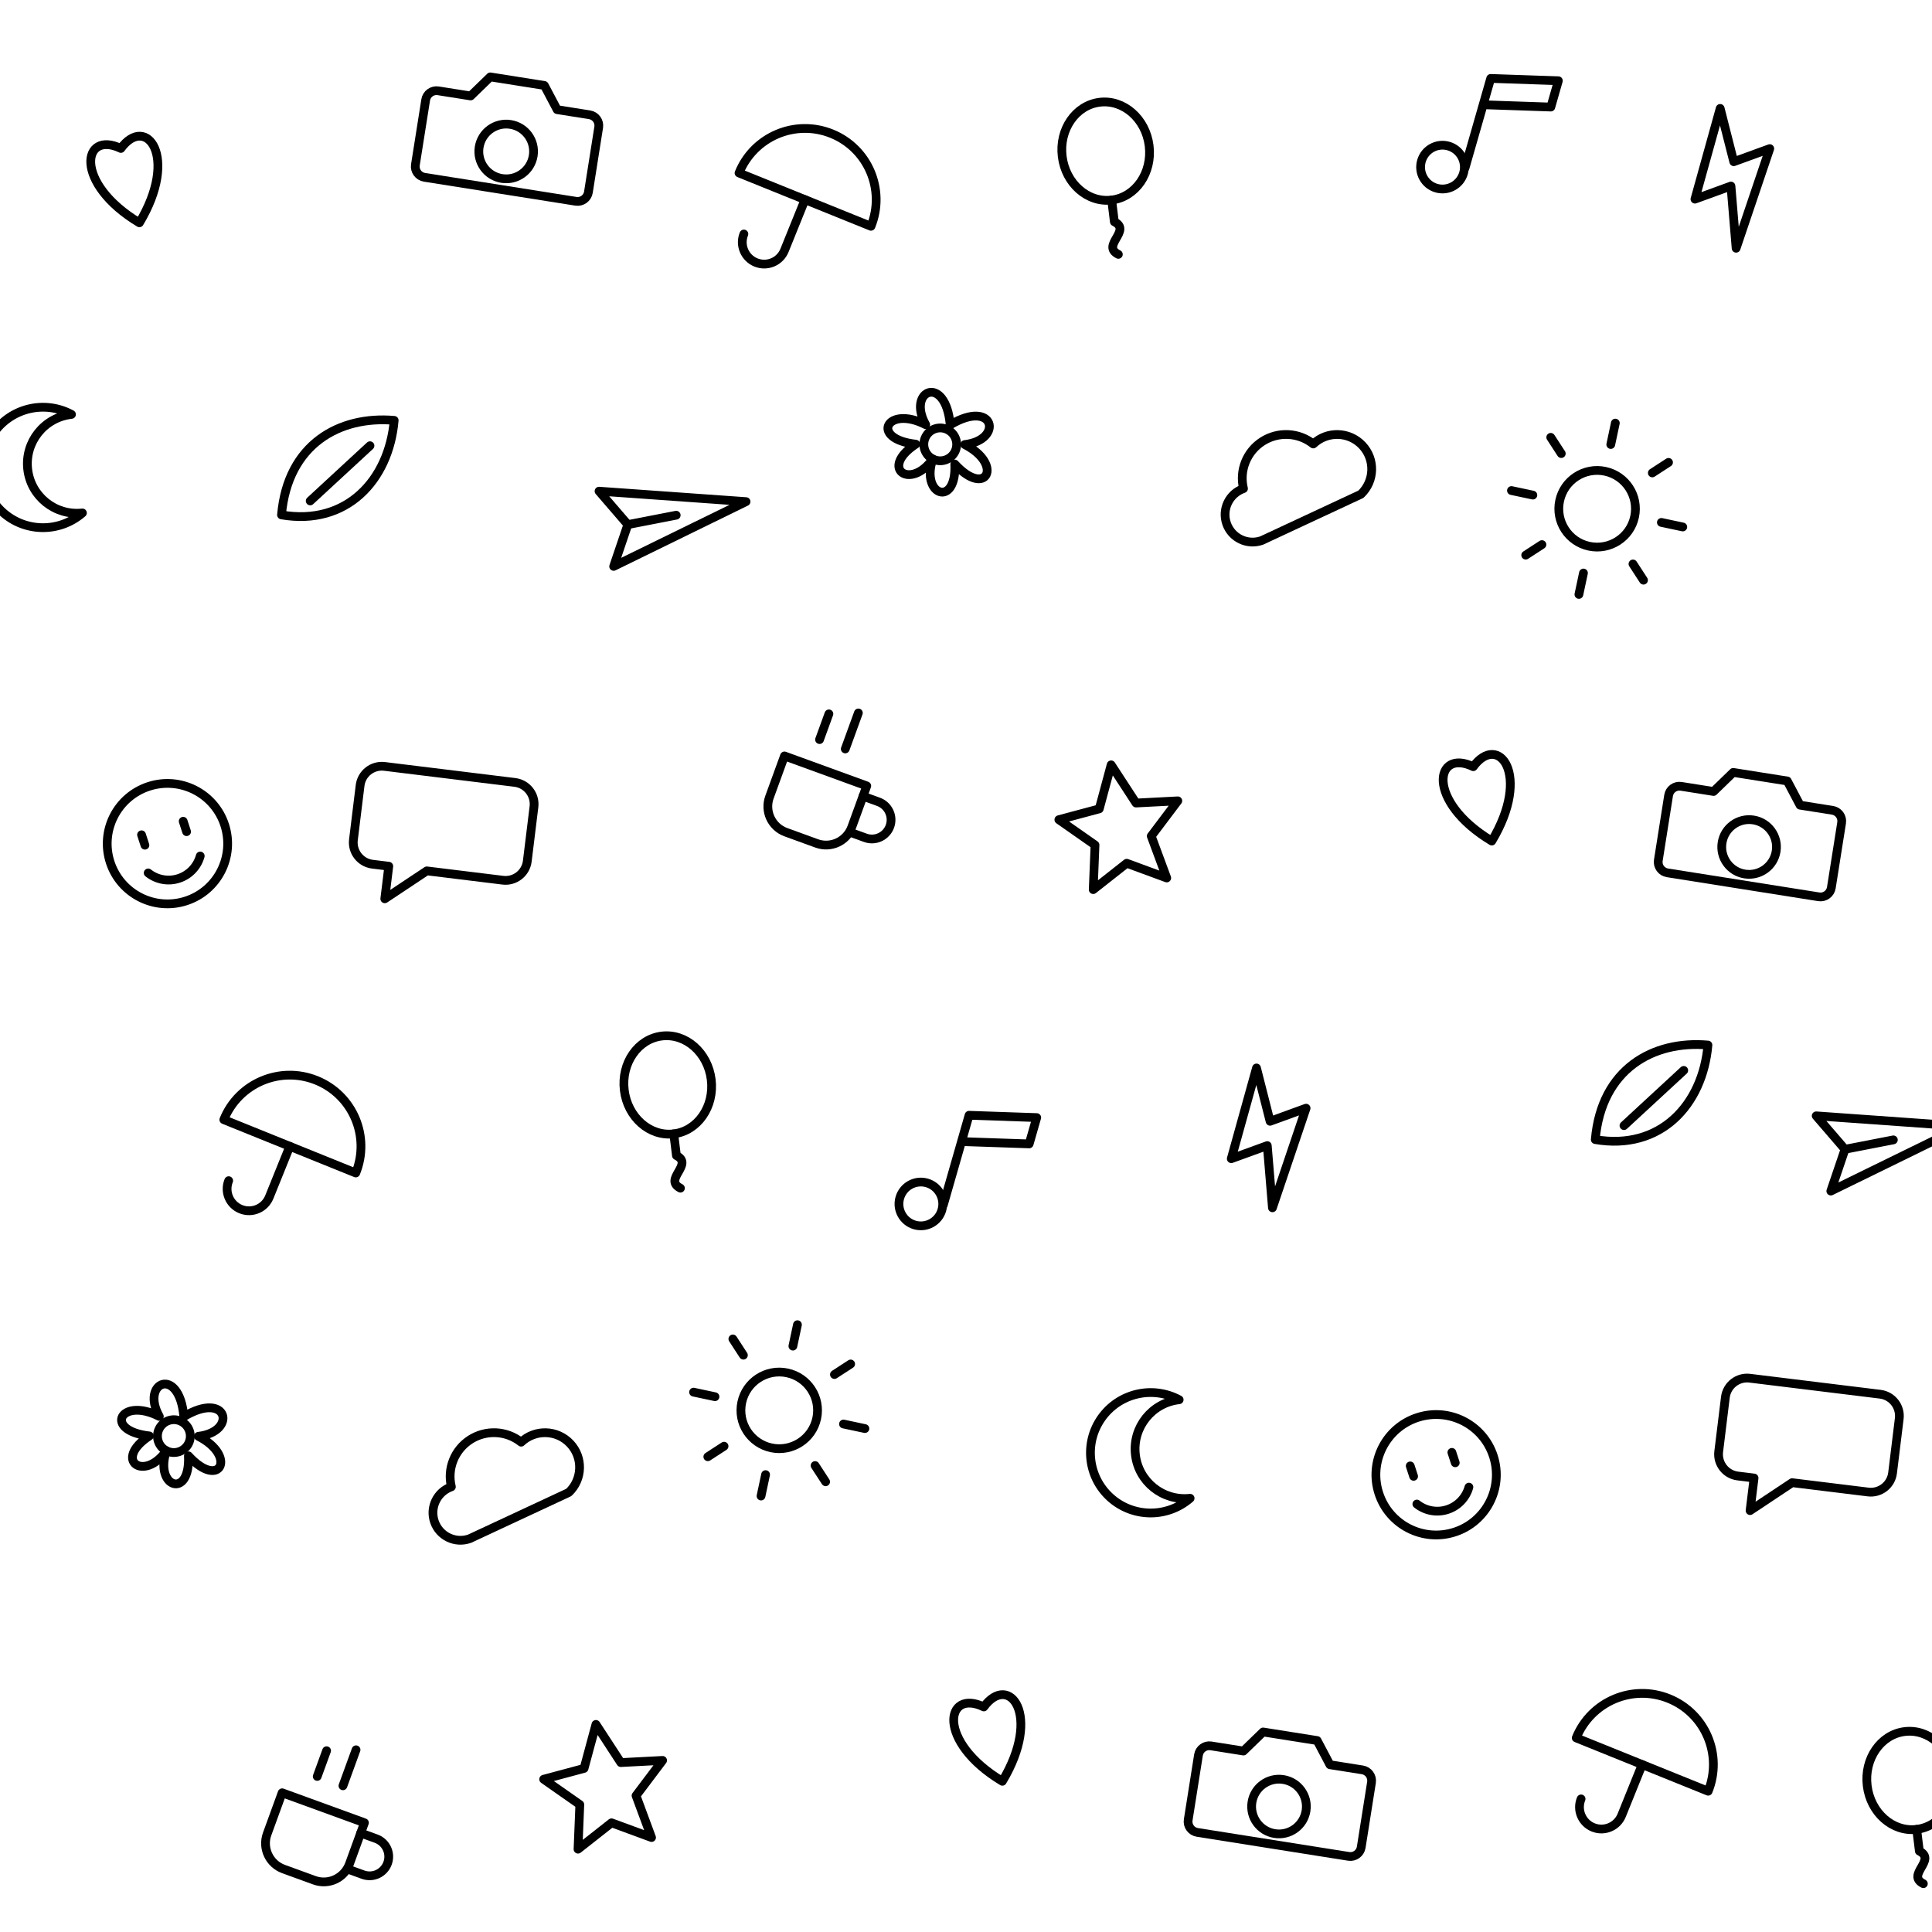
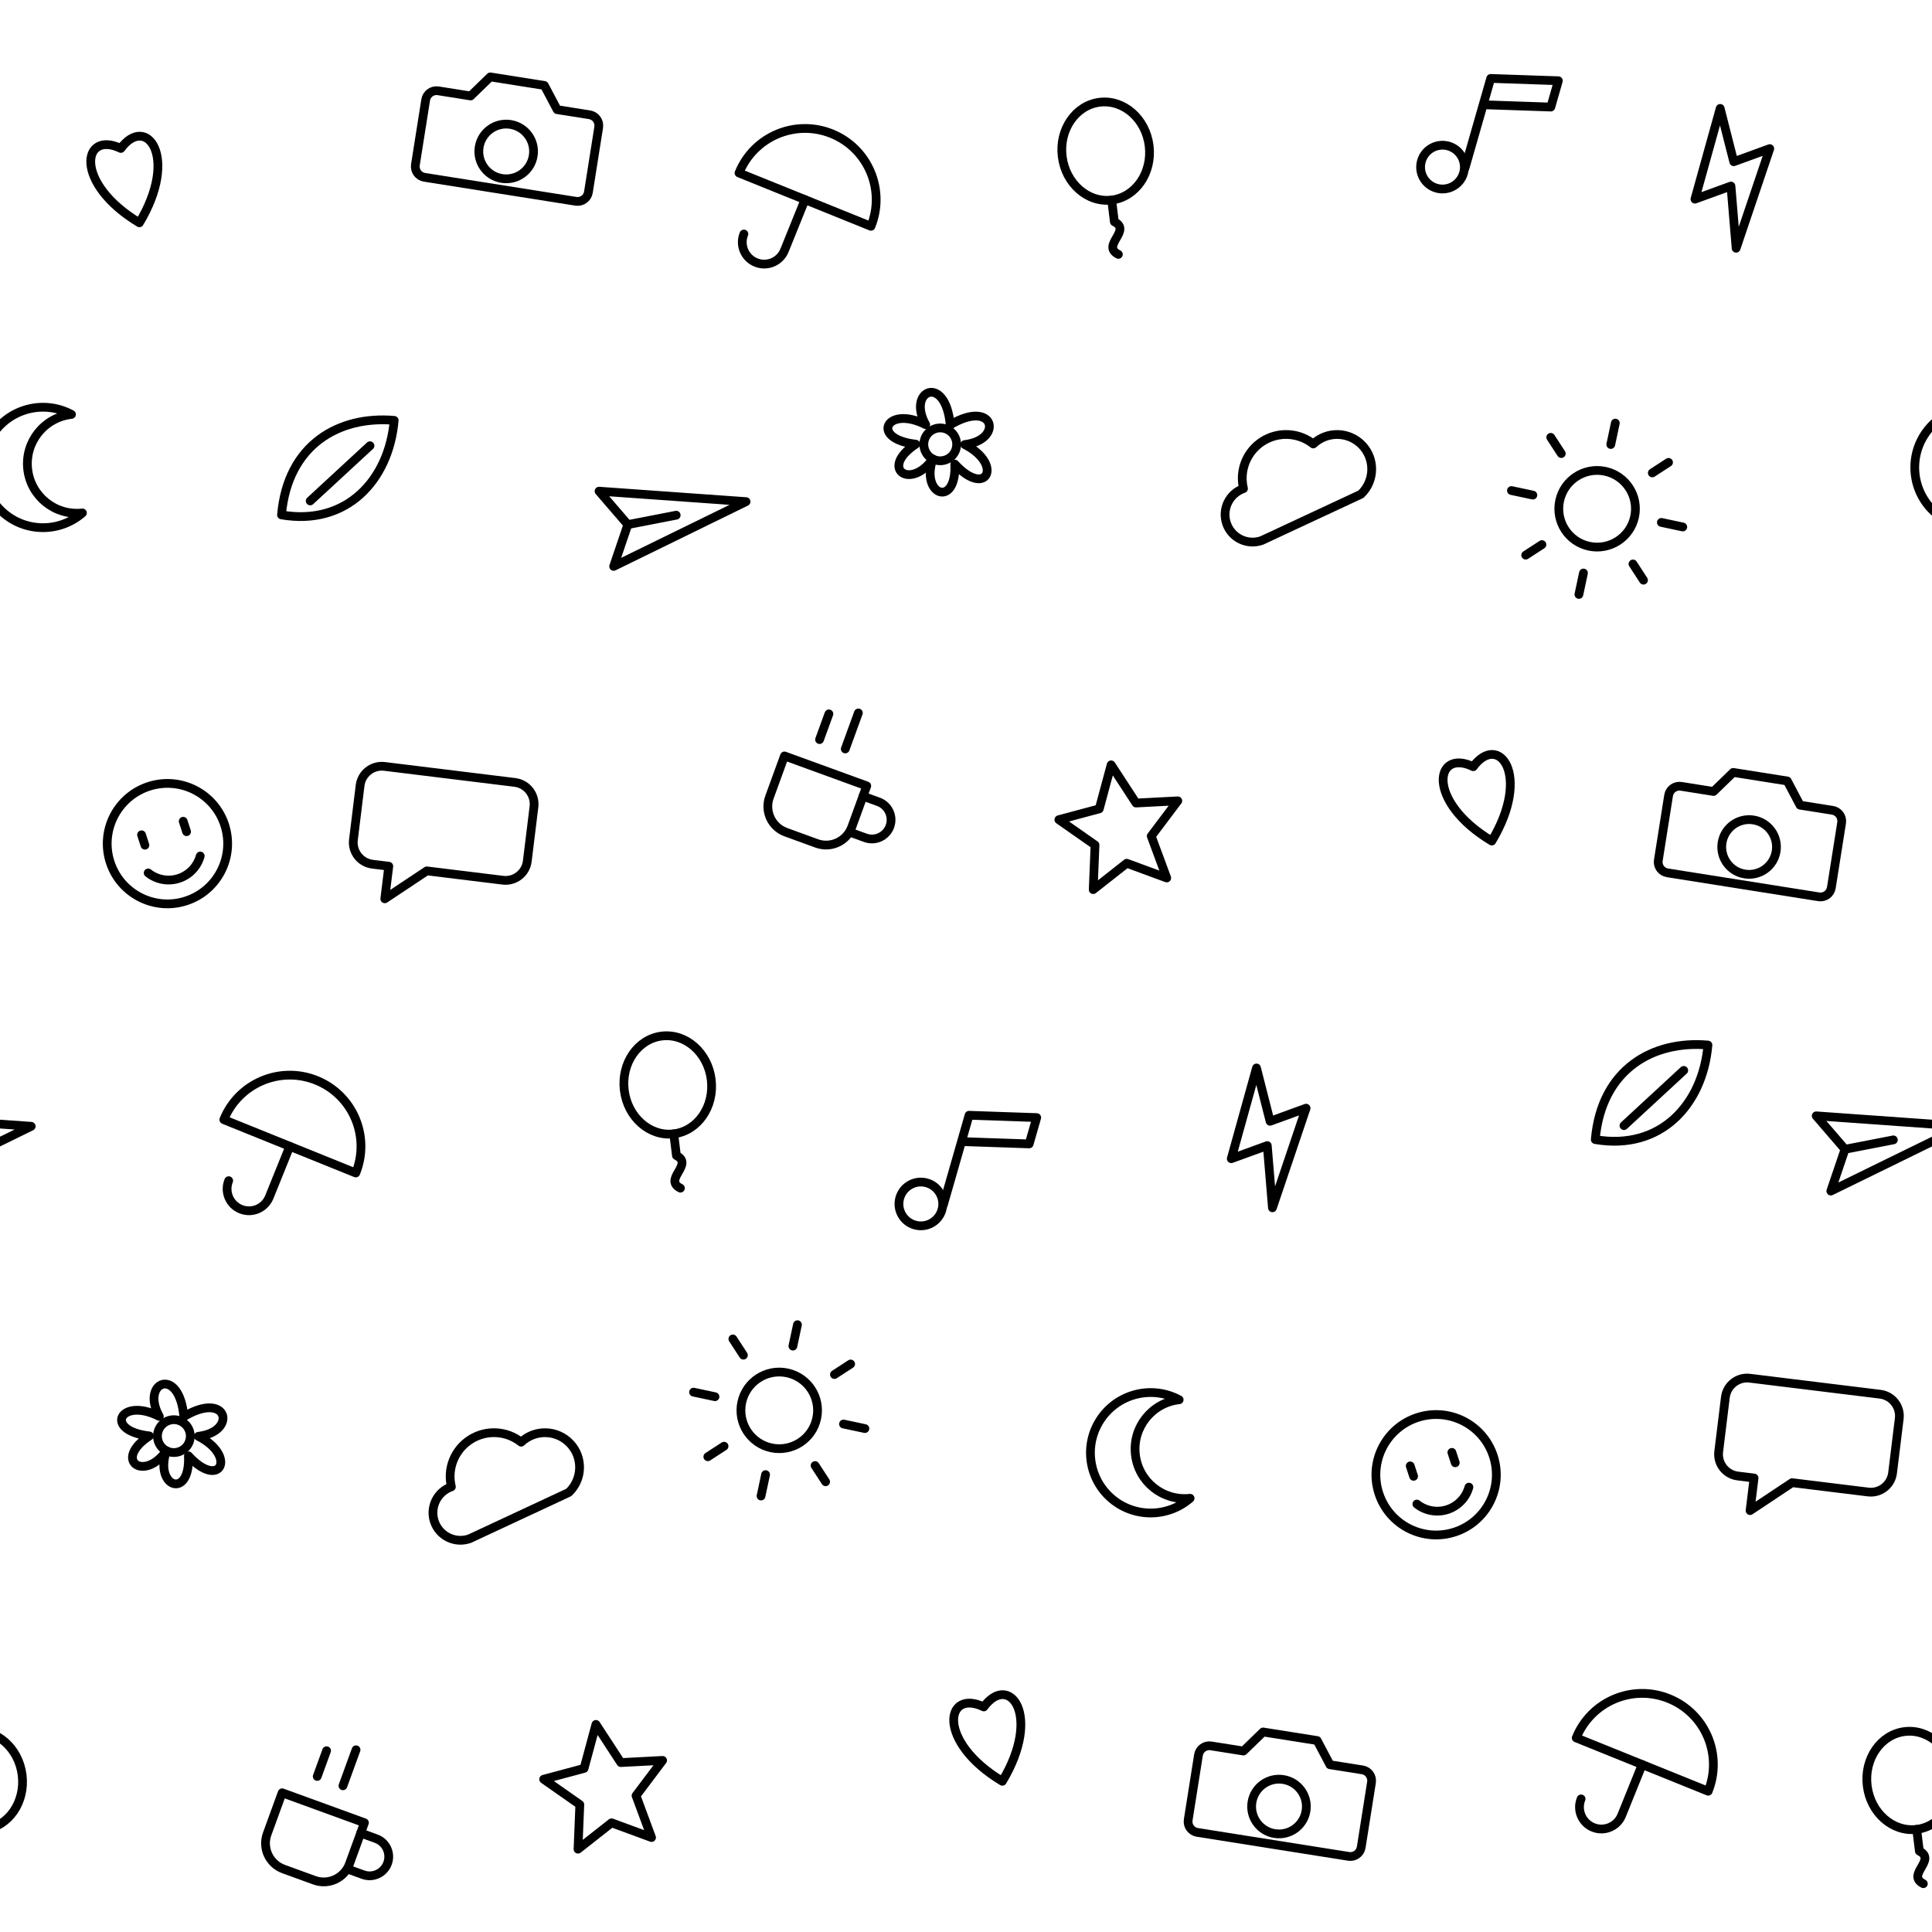
<svg xmlns="http://www.w3.org/2000/svg" width="300" height="300" viewBox="0 0 300 300">
  <defs>
    <g id="d-heart">
      <path d="M0 8C-10-2-6-11 0-6c6-5 10 4 0 14Z" />
    </g>
    <g id="d-chat-bubble">
      <path d="M-12-8h24a4 4 0 0 1 4 4v10a4 4 0 0 1-4 4H-2l-7 6v-6h-3a4 4 0 0 1-4-4V-4a4 4 0 0 1 4-4Z" />
    </g>
    <g id="d-sun">
      <circle r="7" />
      <path d="M0-12v-4M0 12v4M-12 0h-4M12 0h4M-8.5-8.5-11-11M8.5 8.5 11 11M8.5-8.5 11-11M-8.5 8.5-11 11" />
    </g>
    <g id="d-paper-plane">
      <path d="M-13-7 13 0-13 7l4-7Z" />
      <path d="M-9 0h9" />
    </g>
    <g id="d-music-note">
      <path d="M-2 8V-9l12-3v5l-12 3" />
      <circle cx="-6" cy="9" r="4" />
    </g>
    <g id="d-camera">
      <path d="M-14-6h6l3-4h10l3 4h6a2 2 0 0 1 2 2v12a2 2 0 0 1-2 2h-28a2 2 0 0 1-2-2V-4a2 2 0 0 1 2-2Z" />
      <circle cx="0" cy="3" r="5" />
    </g>
    <g id="d-cup">
      <path d="M-9 0h16v8a5 5 0 0 1-5 5h-6a5 5 0 0 1-5-5Z" />
      <path d="M7 2h3a3 3 0 0 1 0 7H7" />
      <path d="M-4-10v5M1-12v7" />
    </g>
    <g id="d-moon">
      <path d="M6-9A11 11 0 1 0 8 9 9 9 0 0 1 6-9Z" />
    </g>
    <g id="d-flower">
      <circle r="3" />
      <path d="M0-4c5-8 10-2 4 2 8 0 8 7 0 4 4 7-3 8-4 1-1 7-8 6-4-1-8 3-8-4 0-4-6-4-1-10 4-2" />
    </g>
    <g id="d-lightning">
      <path d="M2-12-8 2h7l-3 11L8-2H1Z" />
    </g>
    <g id="d-umbrella">
      <path d="M-13 0a13 13 0 0 1 26 0Z" />
      <path d="M0 0v10a4 4 0 0 1-8 0" />
    </g>
    <g id="d-star">
      <path d="M0-11 3.4-3.4 11-2.6 5.2 3l1.6 8L0 7.2-6.8 11l1.6-8L-11-2.6l7.6-.8Z" />
    </g>
    <g id="d-smiley">
      <circle r="11" />
      <path d="M-4-3v2M4-3v2M-5 4a6 6 0 0 0 10 0" />
    </g>
    <g id="d-cloud">
      <path d="M-12 6a5 5 0 0 1 1-10 8 8 0 0 1 15-2 5 5 0 0 1 4 12Z" />
    </g>
    <g id="d-leaf">
      <path d="M-9 9C-9-4 0-10 10-10 10 1 3 10-9 9Z" />
      <path d="M-4 6 6-5" />
    </g>
    <g id="d-balloon">
      <path d="M0-12a8 9 0 0 1 0 18 8 9 0 0 1 0-18Z" />
      <path d="M0 6v4M0 10c3 2-3 4 0 6" />
    </g>
  </defs>
  <g fill="none" stroke="#000" stroke-width="1.6" stroke-linecap="round" stroke-linejoin="round">
    <use href="#d-heart" transform="translate(20 28) rotate(-14) scale(.85)" />
    <use href="#d-camera" transform="translate(79 21) rotate(9) scale(.85)" />
    <use href="#d-umbrella" transform="translate(125 31) rotate(22) scale(.85)" />
    <use href="#d-balloon" transform="translate(172 26) rotate(-7) scale(.85)" />
    <use href="#d-music-note" transform="translate(231 20) rotate(16) scale(.85)" />
    <use href="#d-lightning" transform="translate(269 27) rotate(-20) scale(.85)" />
    <use href="#d-leaf" transform="translate(52 73) rotate(5) scale(.85)" />
    <use href="#d-paper-plane" transform="translate(105 80) rotate(-11) scale(.85)" />
    <use href="#d-flower" transform="translate(146 69) rotate(27) scale(.85)" />
    <use href="#d-cloud" transform="translate(203 75) rotate(-25) scale(.85)" />
    <use href="#d-sun" transform="translate(248 79) rotate(12) scale(.85)" />
    <use href="#d-moon" transform="translate(6 72) rotate(0) scale(.85)" />
-     <use href="#d-moon" transform="translate(-294 72) rotate(0) scale(.85)" />
+     <use href="#d-moon" transform="translate(306 72) rotate(0) scale(.85)" />
    <use href="#d-smiley" transform="translate(26 131) rotate(-18) scale(.85)" />
    <use href="#d-chat-bubble" transform="translate(69 127) rotate(7) scale(.85)" />
    <use href="#d-cup" transform="translate(129 120) rotate(20) scale(.85)" />
    <use href="#d-star" transform="translate(174 128) rotate(-9) scale(.85)" />
    <use href="#d-heart" transform="translate(230 124) rotate(-14) scale(.85)" />
    <use href="#d-camera" transform="translate(272 129) rotate(9) scale(.85)" />
    <use href="#d-umbrella" transform="translate(45 178) rotate(22) scale(.85)" />
    <use href="#d-balloon" transform="translate(104 171) rotate(-7) scale(.85)" />
    <use href="#d-music-note" transform="translate(150 181) rotate(16) scale(.85)" />
    <use href="#d-lightning" transform="translate(197 176) rotate(-20) scale(.85)" />
    <use href="#d-leaf" transform="translate(256 170) rotate(5) scale(.85)" />
    <use href="#d-paper-plane" transform="translate(294 177) rotate(-11) scale(.85)" />
-     <use href="#d-paper-plane" transform="translate(594 177) rotate(-11) scale(.85)" />
+     <use href="#d-paper-plane" transform="translate(-6 177) rotate(-11) scale(.85)" />
    <use href="#d-flower" transform="translate(27 223) rotate(27) scale(.85)" />
    <use href="#d-cloud" transform="translate(80 230) rotate(-25) scale(.85)" />
    <use href="#d-sun" transform="translate(121 219) rotate(12) scale(.85)" />
    <use href="#d-moon" transform="translate(178 225) rotate(0) scale(.85)" />
    <use href="#d-smiley" transform="translate(223 229) rotate(-18) scale(.85)" />
    <use href="#d-chat-bubble" transform="translate(281 222) rotate(7) scale(.85)" />
    <use href="#d-cup" transform="translate(51 281) rotate(20) scale(.85)" />
    <use href="#d-star" transform="translate(94 277) rotate(-9) scale(.85)" />
    <use href="#d-heart" transform="translate(154 270) rotate(-14) scale(.85)" />
    <use href="#d-camera" transform="translate(199 278) rotate(9) scale(.85)" />
    <use href="#d-umbrella" transform="translate(255 274) rotate(22) scale(.85)" />
    <use href="#d-balloon" transform="translate(297 279) rotate(-7) scale(.85)" />
-     <use href="#d-balloon" transform="translate(597 279) rotate(-7) scale(.85)" />
+     <use href="#d-balloon" transform="translate(-3 279) rotate(-7) scale(.85)" />
  </g>
</svg>
